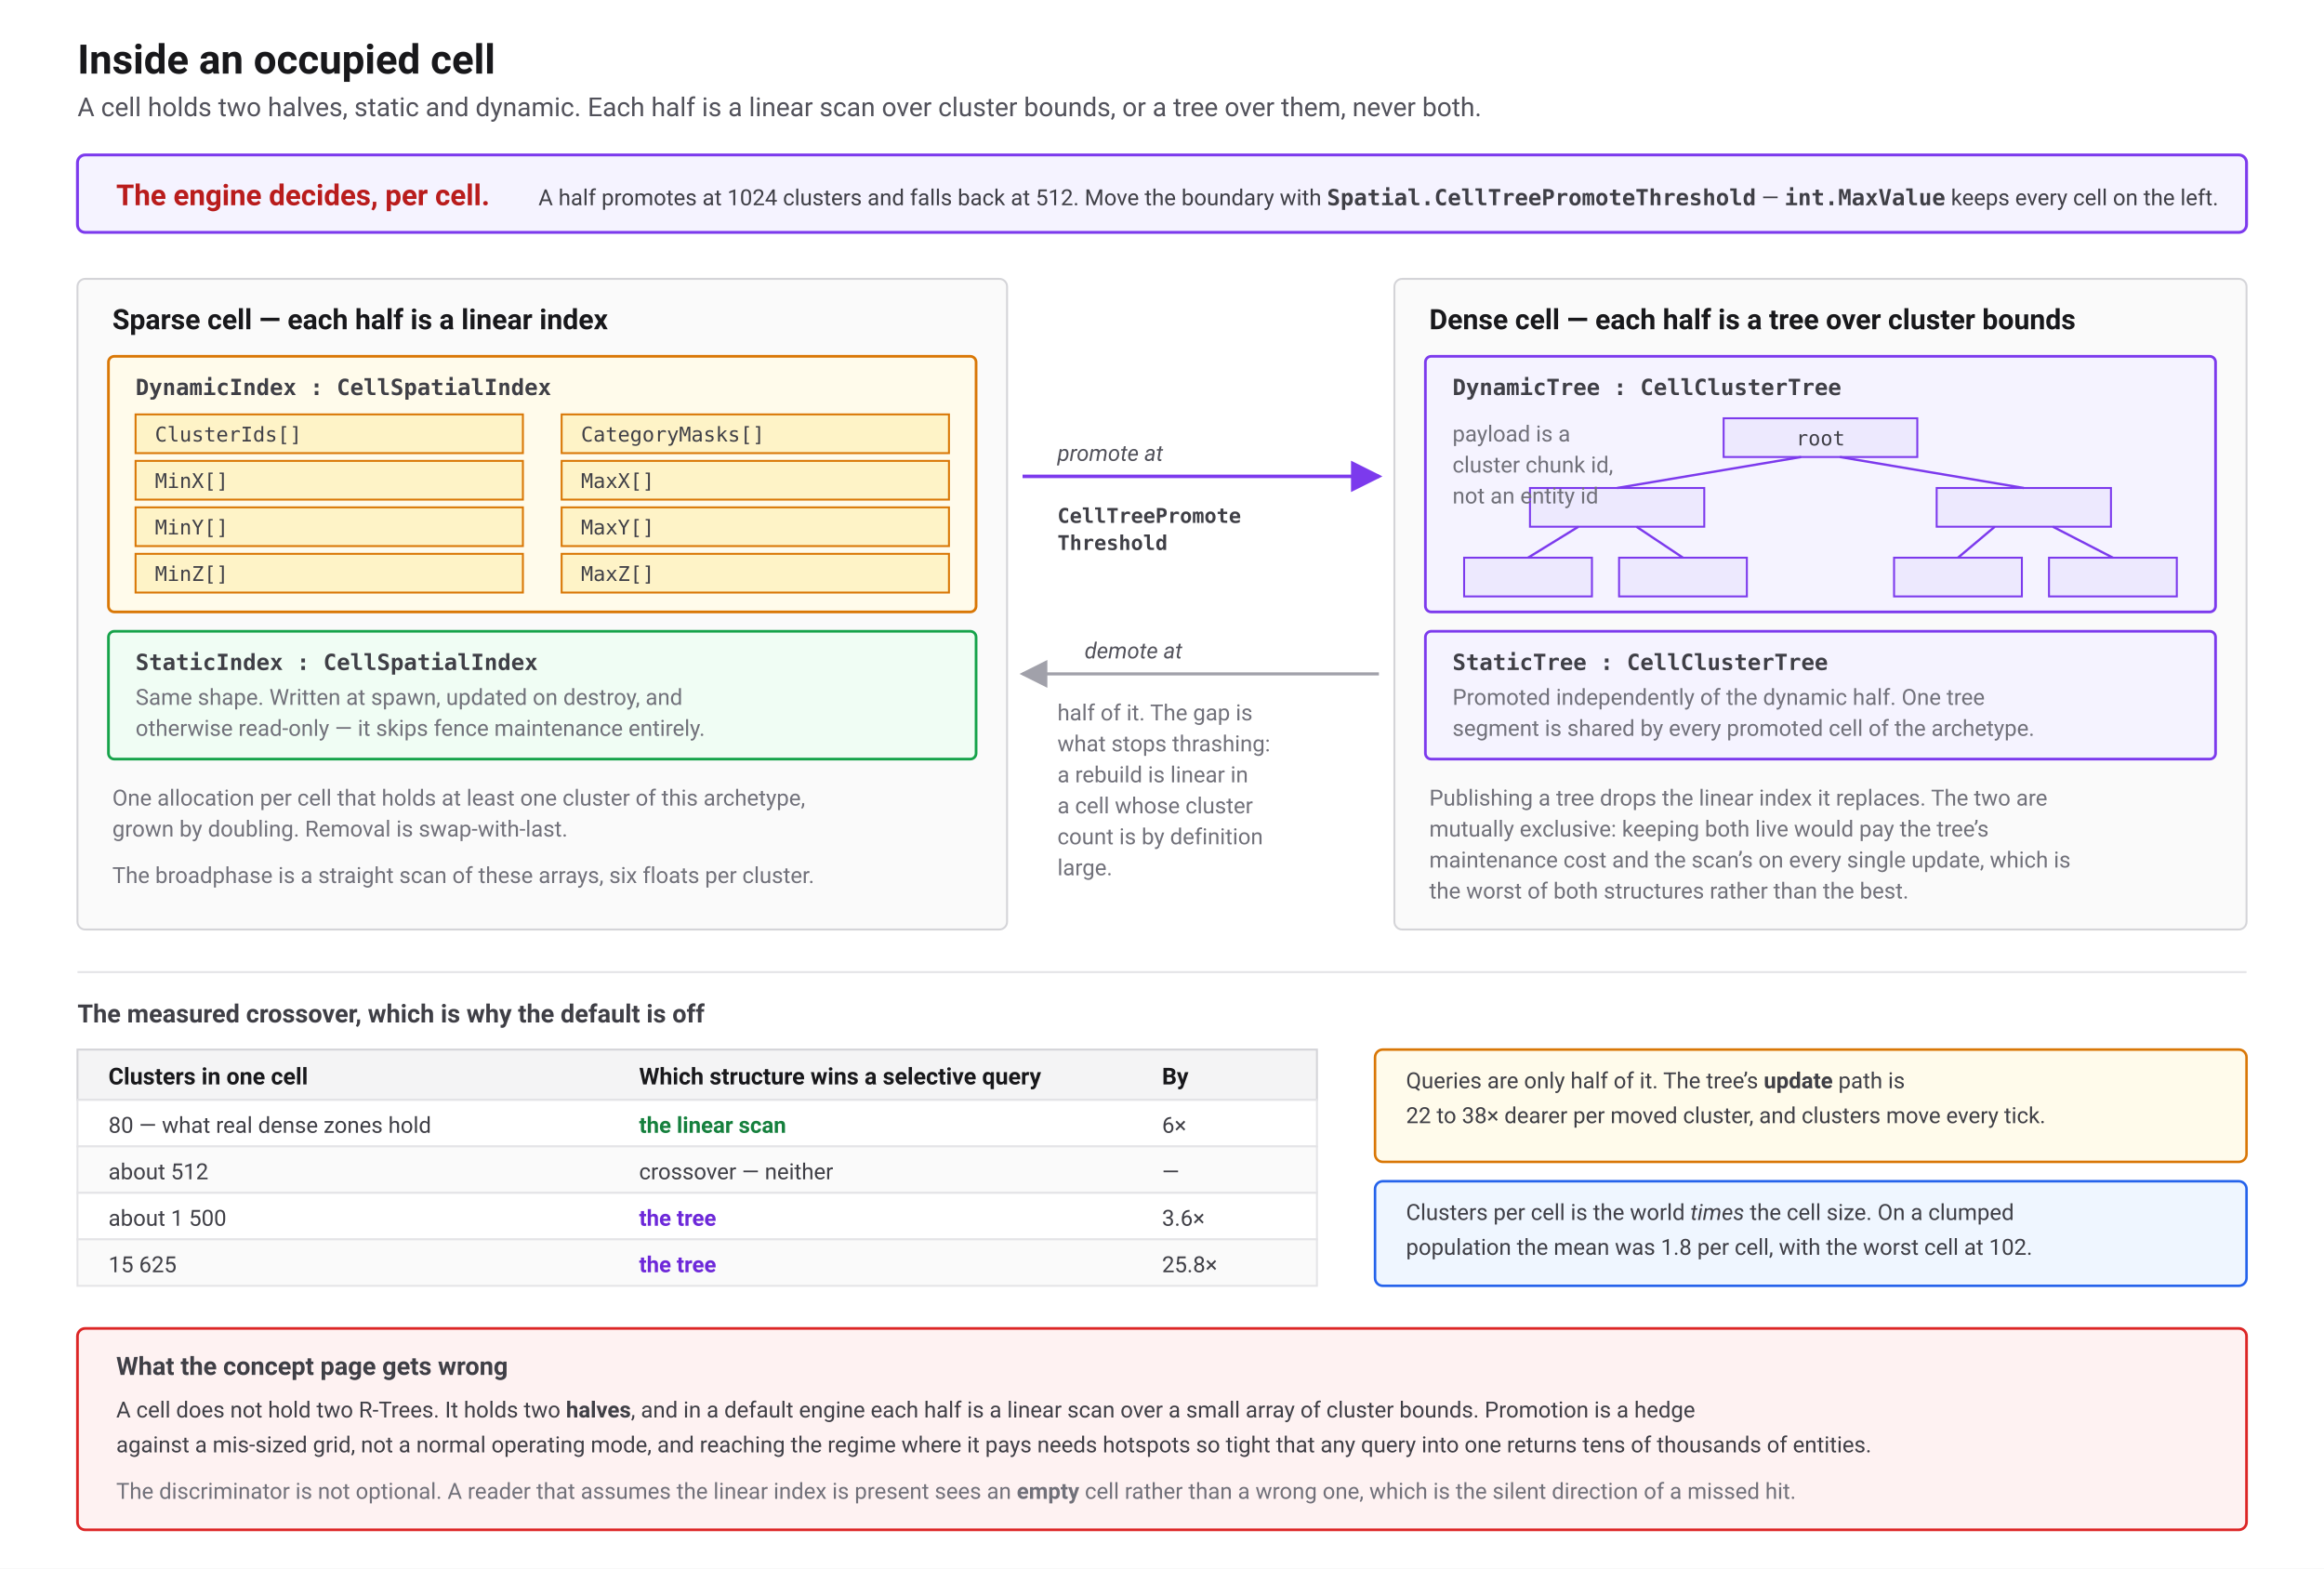
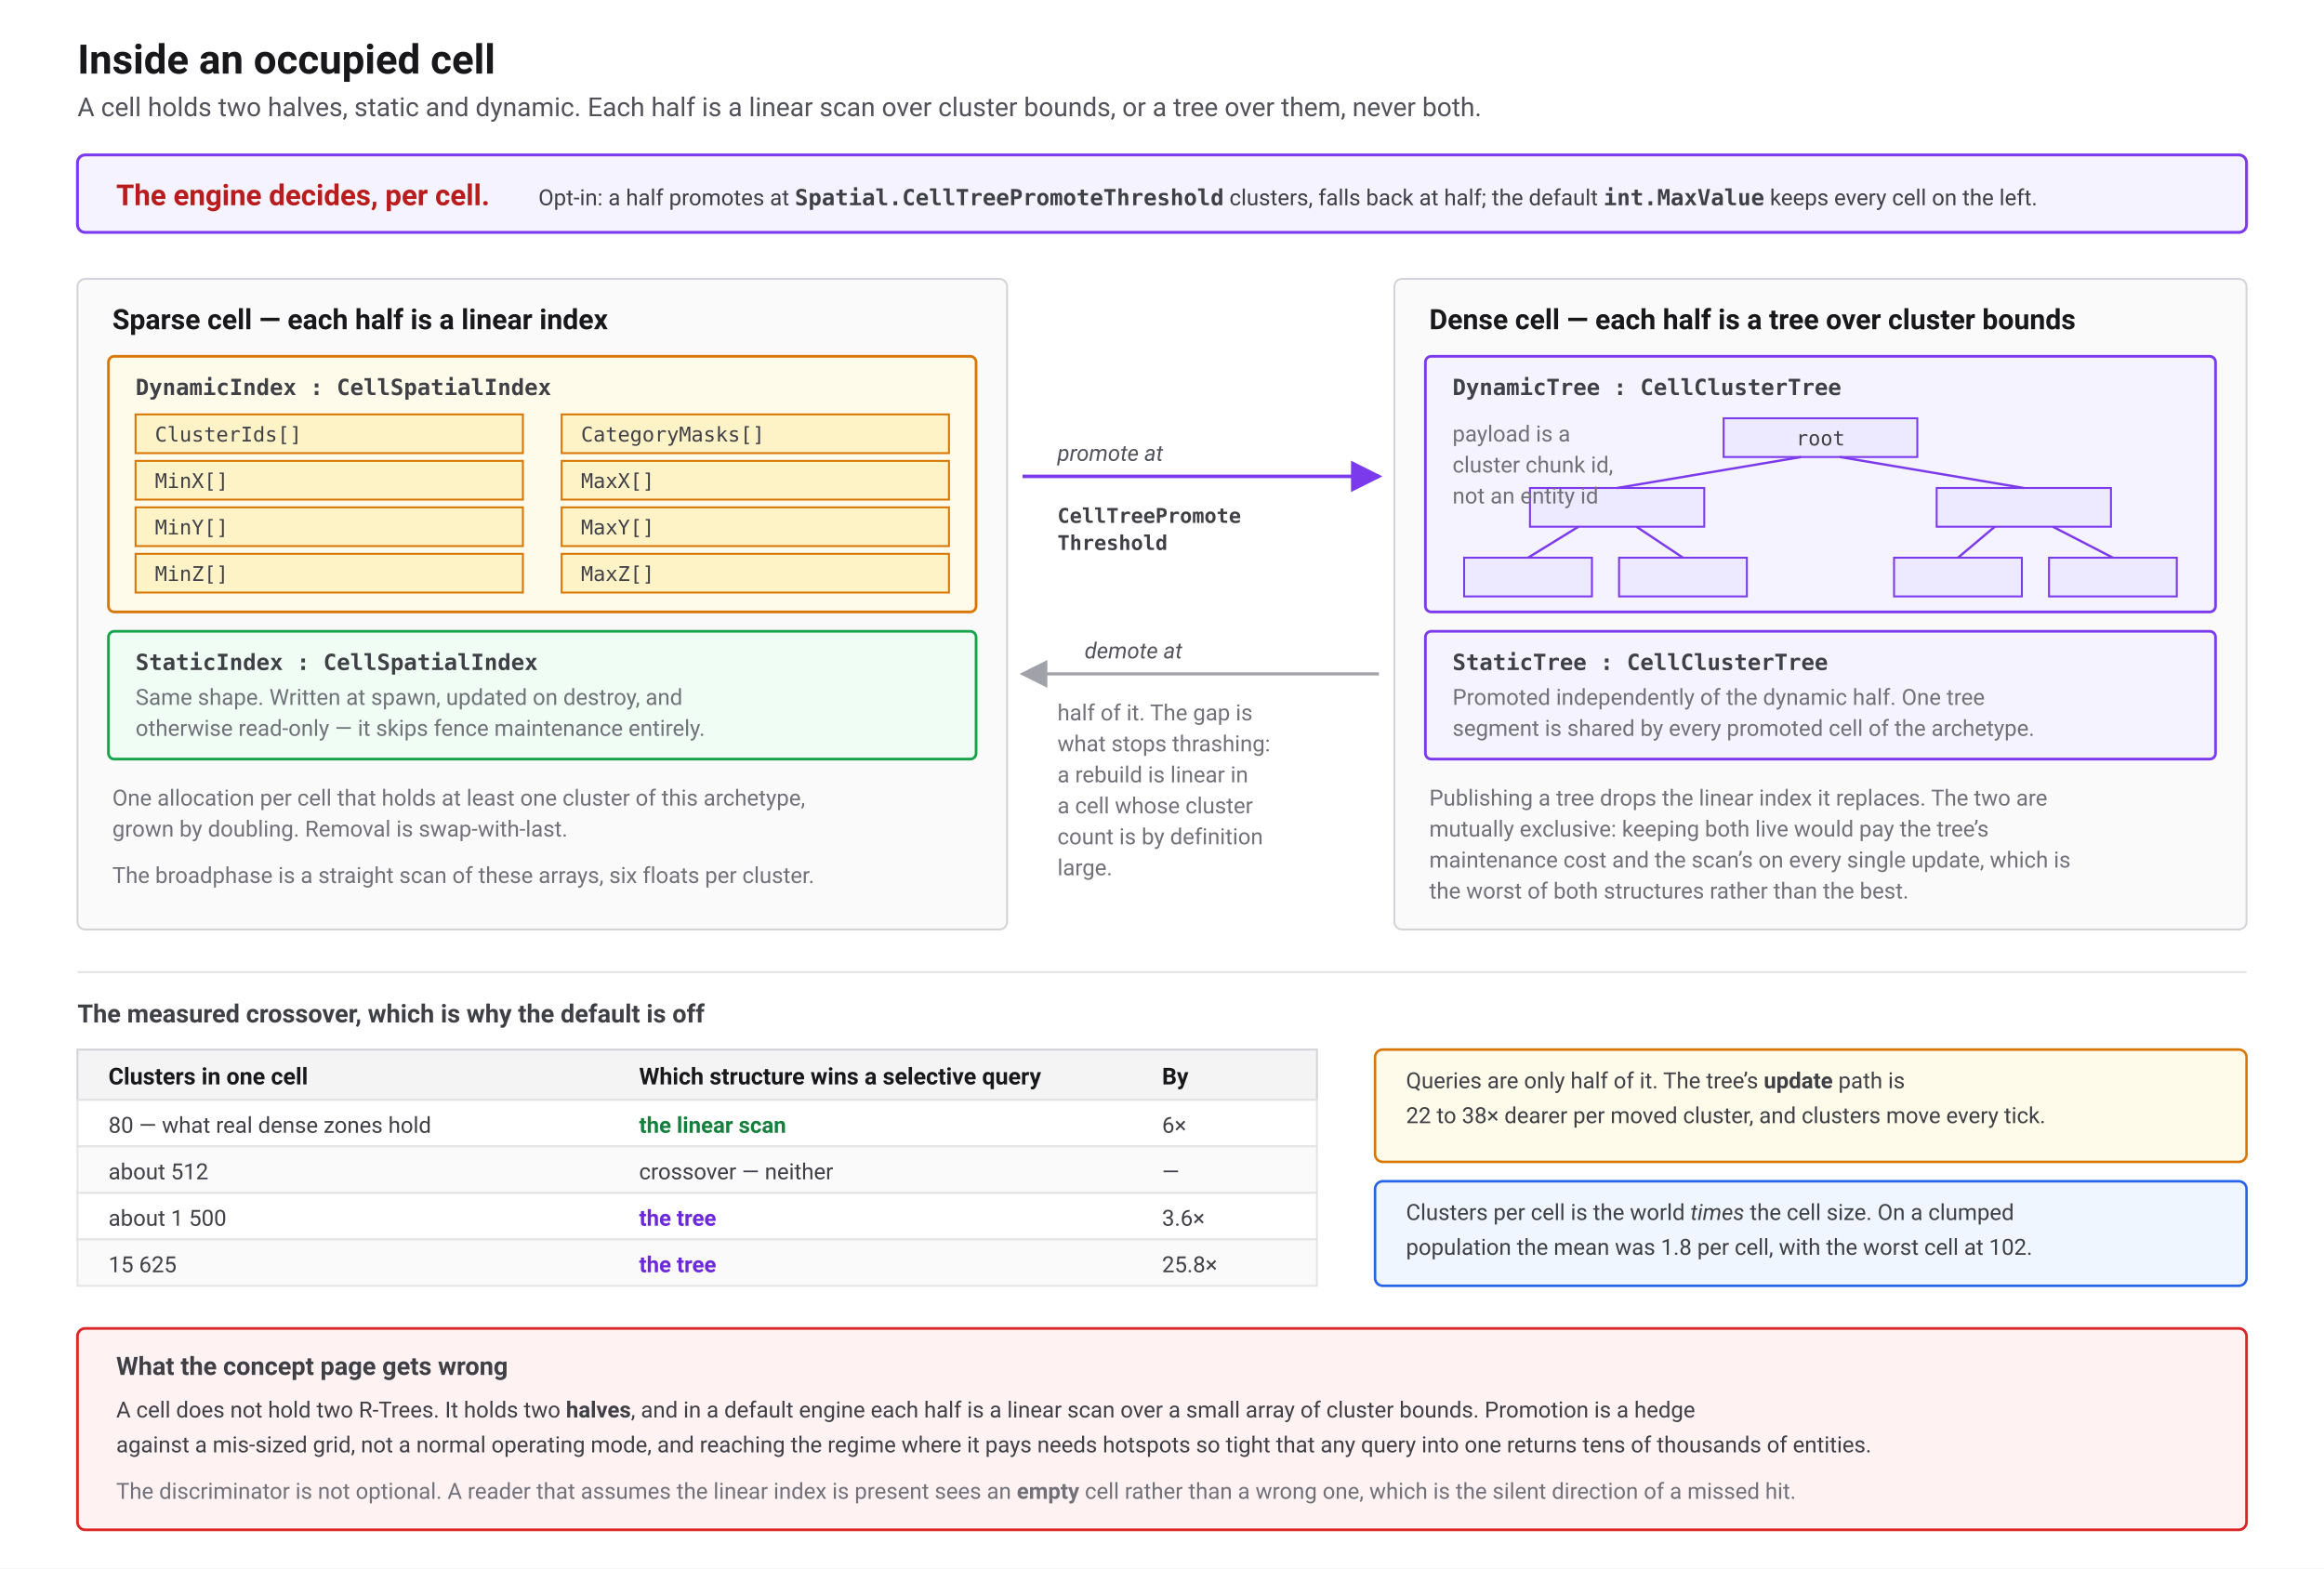
<svg xmlns="http://www.w3.org/2000/svg" viewBox="0 0 1200 810" width="1200" height="810" font-family="ui-sans-serif, -apple-system, 'Segoe UI', Roboto, Helvetica, Arial, sans-serif">
  <style>
    .t   { font-size: 21px; font-weight: 700; fill: #18181b; }
    .st  { font-size: 13.5px; fill: #52525b; }
    .h   { font-size: 14.5px; font-weight: 700; fill: #18181b; }
    .b   { font-size: 11.5px; fill: #3f3f46; }
    .lm  { font-size: 11.5px; fill: #71717a; }
    .lb  { font-size: 13px; font-weight: 700; fill: #3f3f46; }
    .mono{ font-size: 11.5px; font-family: ui-monospace, Consolas, monospace; fill: #3f3f46; }
    .monos{ font-size: 10.5px; font-family: ui-monospace, Consolas, monospace; fill: #3f3f46; }
    .th  { font-size: 12px; font-weight: 700; fill: #18181b; }
    .edge{ font-size: 11.5px; font-style: italic; fill: #52525b; }
    .big { font-size: 15px; font-weight: 700; fill: #b91c1c; }
  </style>
  <rect width="1200" height="810" fill="#ffffff" />
  <defs>
    <marker id="pr" markerWidth="9" markerHeight="9" refX="8" refY="4.5" orient="auto">
      <path d="M0,0 L9,4.5 L0,9 z" fill="#7c3aed" />
    </marker>
    <marker id="dm" markerWidth="9" markerHeight="9" refX="8" refY="4.5" orient="auto">
      <path d="M0,0 L9,4.5 L0,9 z" fill="#a1a1aa" />
    </marker>
  </defs>
  <text class="t" x="40" y="38">Inside an occupied cell</text>
  <text class="st" x="40" y="60">A cell holds two halves, static and dynamic. Each half is a linear scan over cluster bounds, or a tree over them, never both.</text>
  <rect x="40" y="80" width="1120" height="40" fill="#f5f3ff" stroke="#7c3aed" stroke-width="1.5" rx="4" />
  <text class="big" x="60" y="106">The engine decides, per cell.</text>
-   <text class="b" x="278" y="106">A half promotes at 1024 clusters and falls back at 512. Move the boundary with <tspan class="mono" font-weight="700">Spatial.CellTreePromoteThreshold</tspan> — <tspan class="mono" font-weight="700">int.MaxValue</tspan> keeps every cell on the left.</text>
+   <text class="b" x="278" y="106">Opt-in: a half promotes at <tspan class="mono" font-weight="700">Spatial.CellTreePromoteThreshold</tspan> clusters, falls back at half; the default <tspan class="mono" font-weight="700">int.MaxValue</tspan> keeps every cell on the left.</text>
  <rect x="40" y="144" width="480" height="336" fill="#fafafa" stroke="#d4d4d8" rx="4" />
  <text class="h" x="58" y="170">Sparse cell — each half is a linear index</text>
  <rect x="56" y="184" width="448" height="132" fill="#fffbeb" stroke="#d97706" stroke-width="1.4" rx="3" />
  <text class="mono" x="70" y="204" font-weight="700">DynamicIndex : CellSpatialIndex</text>
  <g stroke="#d97706" fill="#fef3c7">
    <rect x="70" y="214" width="200" height="20" />
    <rect x="290" y="214" width="200" height="20" />
    <rect x="70" y="238" width="200" height="20" />
    <rect x="290" y="238" width="200" height="20" />
    <rect x="70" y="262" width="200" height="20" />
    <rect x="290" y="262" width="200" height="20" />
    <rect x="70" y="286" width="200" height="20" />
    <rect x="290" y="286" width="200" height="20" />
  </g>
  <g class="monos">
    <text x="80" y="228">ClusterIds[]</text>
    <text x="300" y="228">CategoryMasks[]</text>
    <text x="80" y="252">MinX[]</text>
    <text x="300" y="252">MaxX[]</text>
    <text x="80" y="276">MinY[]</text>
    <text x="300" y="276">MaxY[]</text>
    <text x="80" y="300">MinZ[]</text>
    <text x="300" y="300">MaxZ[]</text>
  </g>
  <rect x="56" y="326" width="448" height="66" fill="#f0fdf4" stroke="#16a34a" stroke-width="1.4" rx="3" />
  <text class="mono" x="70" y="346" font-weight="700">StaticIndex : CellSpatialIndex</text>
  <text class="lm" x="70" y="364">Same shape. Written at spawn, updated on destroy, and</text>
  <text class="lm" x="70" y="380">otherwise read-only — it skips fence maintenance entirely.</text>
  <text class="lm" x="58" y="416">One allocation per cell that holds at least one cluster of this archetype,</text>
  <text class="lm" x="58" y="432">grown by doubling. Removal is swap-with-last.</text>
  <text class="lm" x="58" y="456">The broadphase is a straight scan of these arrays, six floats per cluster.</text>
  <path d="M 528 246 L 712 246" stroke="#7c3aed" stroke-width="1.8" marker-end="url(#pr)" />
  <text class="edge" x="546" y="238">promote at</text>
  <text class="monos" x="546" y="270" font-weight="700" fill="#6d28d9">CellTreePromote</text>
  <text class="monos" x="546" y="284" font-weight="700" fill="#6d28d9">Threshold</text>
  <path d="M 712 348 L 528 348" stroke="#a1a1aa" stroke-width="1.6" marker-end="url(#dm)" />
  <text class="edge" x="560" y="340">demote at</text>
  <text class="lm" x="546" y="372">half of it. The gap is</text>
  <text class="lm" x="546" y="388">what stops thrashing:</text>
  <text class="lm" x="546" y="404">a rebuild is linear in</text>
  <text class="lm" x="546" y="420">a cell whose cluster</text>
  <text class="lm" x="546" y="436">count is by definition</text>
  <text class="lm" x="546" y="452">large.</text>
  <rect x="720" y="144" width="440" height="336" fill="#fafafa" stroke="#d4d4d8" rx="4" />
  <text class="h" x="738" y="170">Dense cell — each half is a tree over cluster bounds</text>
  <rect x="736" y="184" width="408" height="132" fill="#f5f3ff" stroke="#7c3aed" stroke-width="1.4" rx="3" />
  <text class="mono" x="750" y="204" font-weight="700">DynamicTree : CellClusterTree</text>
  <g stroke="#7c3aed" fill="#ede9fe">
    <rect x="890" y="216" width="100" height="20" />
    <rect x="790" y="252" width="90" height="20" />
    <rect x="1000" y="252" width="90" height="20" />
    <rect x="756" y="288" width="66" height="20" />
    <rect x="836" y="288" width="66" height="20" />
    <rect x="978" y="288" width="66" height="20" />
    <rect x="1058" y="288" width="66" height="20" />
  </g>
  <g stroke="#7c3aed" stroke-width="1.2" fill="none">
    <path d="M 930 236 L 835 252" />
    <path d="M 950 236 L 1045 252" />
    <path d="M 815 272 L 789 288" />
    <path d="M 845 272 L 869 288" />
    <path d="M 1030 272 L 1011 288" />
    <path d="M 1060 272 L 1091 288" />
  </g>
  <text class="monos" x="940" y="230" text-anchor="middle">root</text>
  <text class="lm" x="750" y="228">payload is a</text>
  <text class="lm" x="750" y="244">cluster chunk id,</text>
  <text class="lm" x="750" y="260">not an entity id</text>
  <rect x="736" y="326" width="408" height="66" fill="#f5f3ff" stroke="#7c3aed" stroke-width="1.4" rx="3" />
  <text class="mono" x="750" y="346" font-weight="700">StaticTree : CellClusterTree</text>
  <text class="lm" x="750" y="364">Promoted independently of the dynamic half. One tree</text>
  <text class="lm" x="750" y="380">segment is shared by every promoted cell of the archetype.</text>
  <text class="lm" x="738" y="416">Publishing a tree drops the linear index it replaces. The two are</text>
  <text class="lm" x="738" y="432">mutually exclusive: keeping both live would pay the tree’s</text>
  <text class="lm" x="738" y="448">maintenance cost and the scan’s on every single update, which is</text>
  <text class="lm" x="738" y="464">the worst of both structures rather than the best.</text>
  <line x1="40" y1="502" x2="1160" y2="502" stroke="#e4e4e7" />
  <text class="lb" x="40" y="528">The measured crossover, which is why the default is off</text>
  <rect x="40" y="542" width="640" height="26" fill="#f4f4f5" stroke="#d4d4d8" />
  <text class="th" x="56" y="560">Clusters in one cell</text>
  <text class="th" x="330" y="560">Which structure wins a selective query</text>
  <text class="th" x="600" y="560">By</text>
  <g stroke="#e4e4e7">
    <rect x="40" y="568" width="640" height="24" fill="#ffffff" />
    <rect x="40" y="592" width="640" height="24" fill="#fafafa" />
    <rect x="40" y="616" width="640" height="24" fill="#ffffff" />
    <rect x="40" y="640" width="640" height="24" fill="#fafafa" />
  </g>
  <g class="b">
    <text x="56" y="585">80 — what real dense zones hold</text>
    <text x="330" y="585" fill="#15803d" font-weight="700">the linear scan</text>
    <text x="600" y="585">6×</text>
    <text x="56" y="609">about 512</text>
    <text x="330" y="609">crossover — neither</text>
    <text x="600" y="609">—</text>
    <text x="56" y="633">about 1 500</text>
    <text x="330" y="633" fill="#6d28d9" font-weight="700">the tree</text>
    <text x="600" y="633">3.6×</text>
    <text x="56" y="657">15 625</text>
    <text x="330" y="657" fill="#6d28d9" font-weight="700">the tree</text>
    <text x="600" y="657">25.8×</text>
  </g>
  <rect x="710" y="542" width="450" height="58" fill="#fffbeb" stroke="#d97706" stroke-width="1.3" rx="4" />
  <text class="b" x="726" y="562">Queries are only half of it. The tree’s <tspan font-weight="700">update</tspan> path is</text>
  <text class="b" x="726" y="580">22 to 38× dearer per moved cluster, and clusters move every tick.</text>
  <rect x="710" y="610" width="450" height="54" fill="#eff6ff" stroke="#2563eb" stroke-width="1.3" rx="4" />
  <text class="b" x="726" y="630">Clusters per cell is the world <tspan font-style="italic">times</tspan> the cell size. On a clumped</text>
  <text class="b" x="726" y="648">population the mean was 1.8 per cell, with the worst cell at 102.</text>
  <rect x="40" y="686" width="1120" height="104" fill="#fef2f2" stroke="#dc2626" stroke-width="1.4" rx="4" />
  <text class="lb" x="60" y="710">What the concept page gets wrong</text>
  <text class="b" x="60" y="732">A cell does not hold two R-Trees. It holds two <tspan font-weight="700">halves</tspan>, and in a default engine each half is a linear scan over a small array of cluster bounds. Promotion is a hedge</text>
  <text class="b" x="60" y="750">against a mis-sized grid, not a normal operating mode, and reaching the regime where it pays needs hotspots so tight that any query into one returns tens of thousands of entities.</text>
  <text class="lm" x="60" y="774">The discriminator is not optional. A reader that assumes the linear index is present sees an <tspan font-weight="700">empty</tspan> cell rather than a wrong one, which is the silent direction of a missed hit.</text>
</svg>
